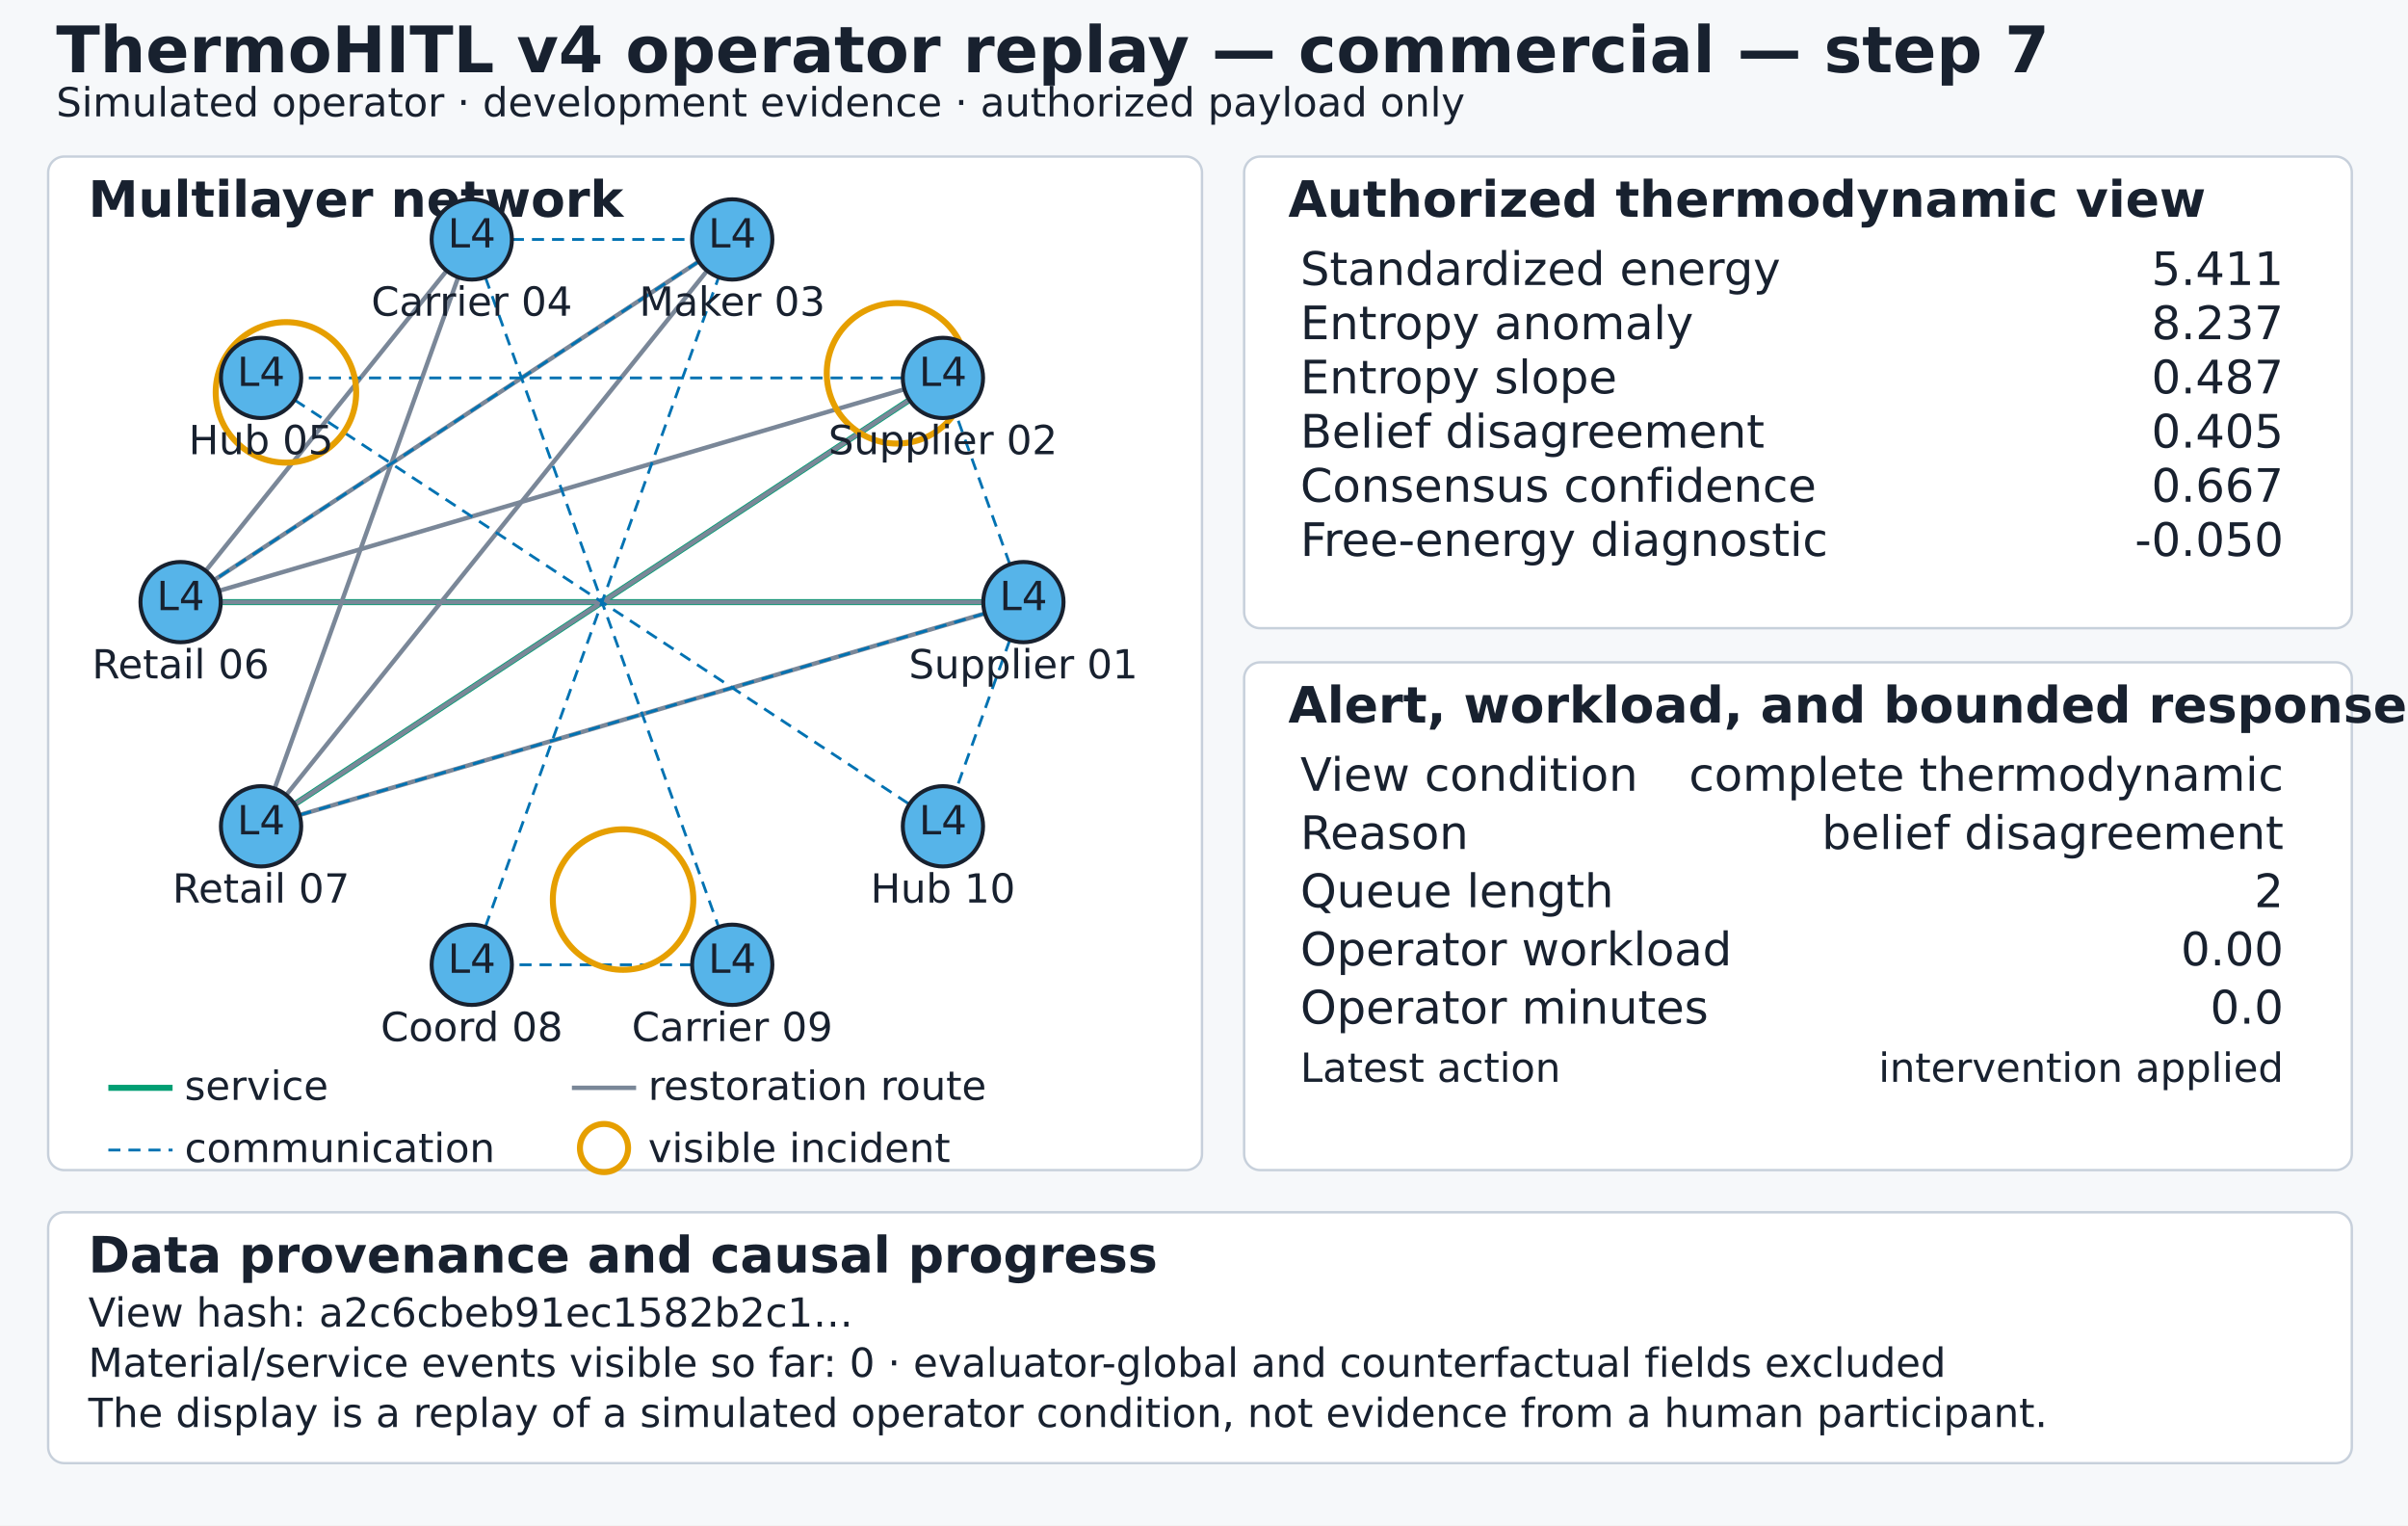
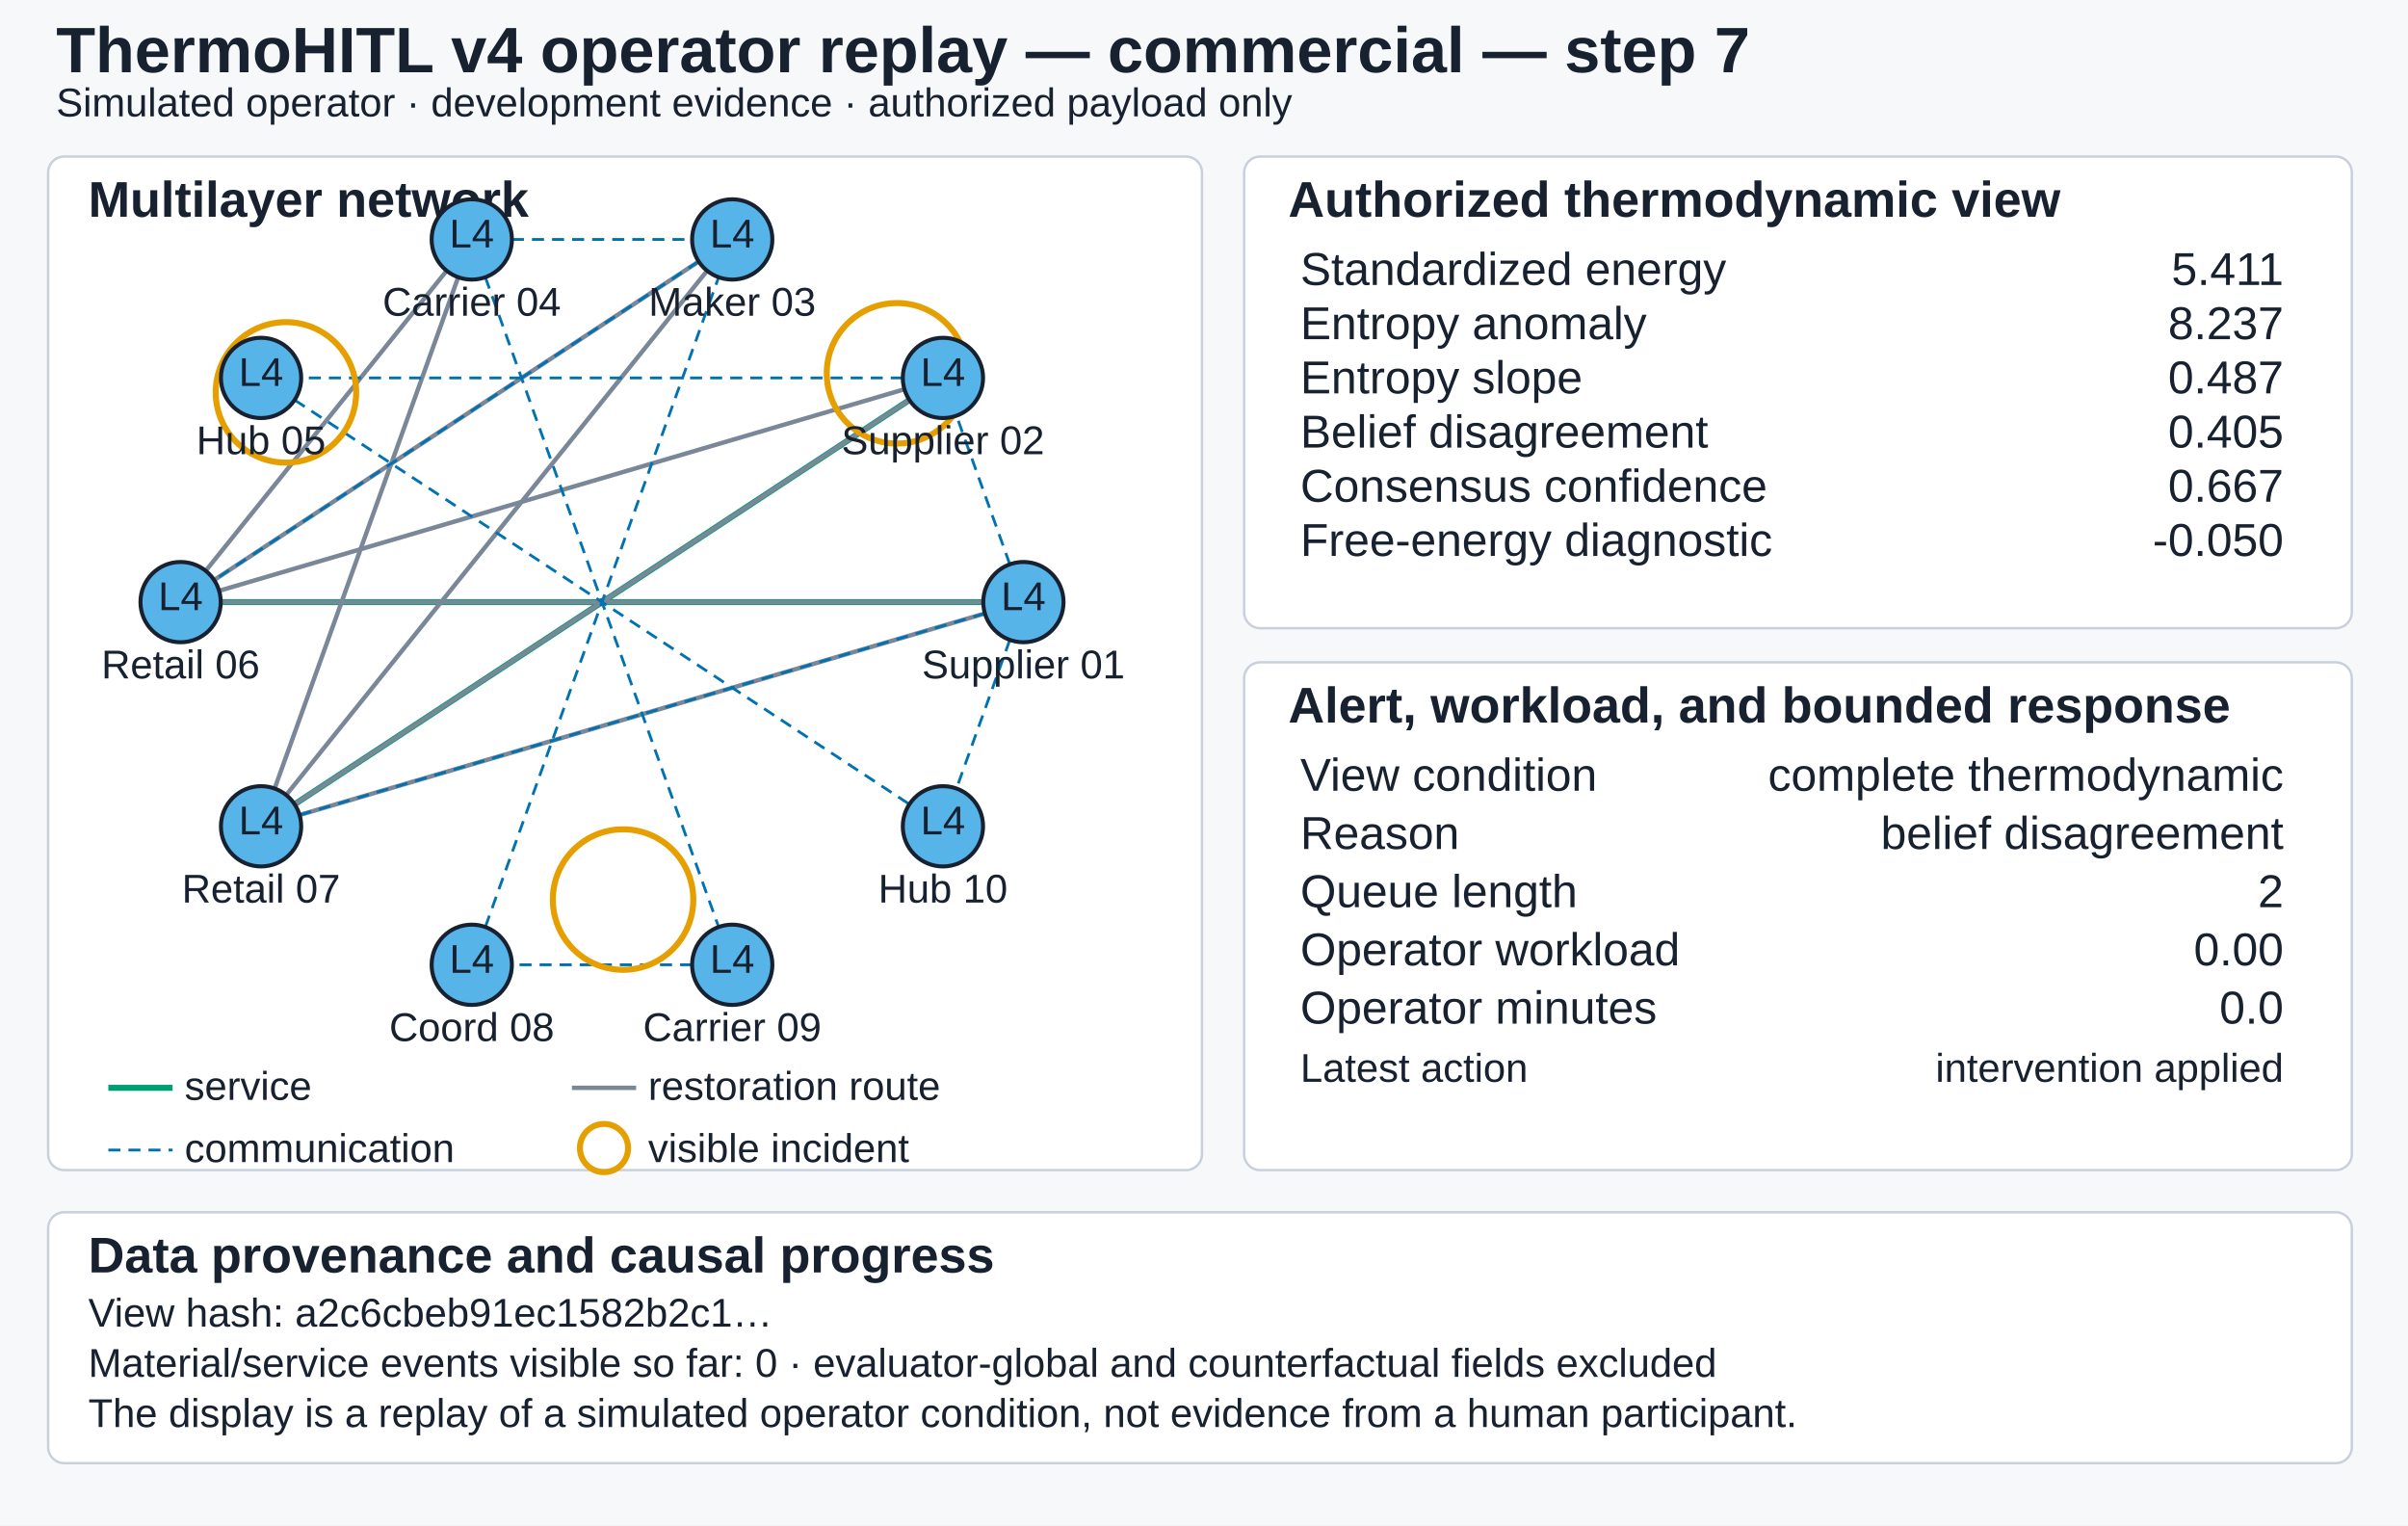
<svg xmlns="http://www.w3.org/2000/svg" width="1200" height="760" viewBox="0 0 1200 760">
  <rect width="100%" height="100%" fill="#F6F8FA" />
-   <style>text{font-family:DejaVu Sans,Arial,sans-serif;fill:#18212F}.title{font-size:32px;font-weight:700}.head{font-size:25px;font-weight:700}.label{font-size:23px}.small{font-size:20px}.panel{fill:#fff;stroke:#C7D0DB;stroke-width:1.2}.service{stroke:#009E73;stroke-width:3}.logistics{stroke:#7A8798;stroke-width:2.2}.comm{stroke:#0072B2;stroke-width:1.4;stroke-dasharray:6 4}.emergency{stroke:#D55E00;stroke-width:5}</style>
+   <style>text{font-family:Liberation Sans,Arial,sans-serif;fill:#18212F}.title{font-size:32px;font-weight:700}.head{font-size:25px;font-weight:700}.label{font-size:23px}.small{font-size:20px}.panel{fill:#fff;stroke:#C7D0DB;stroke-width:1.2}.service{stroke:#009E73;stroke-width:3}.logistics{stroke:#7A8798;stroke-width:2.2}.comm{stroke:#0072B2;stroke-width:1.4;stroke-dasharray:6 4}.emergency{stroke:#D55E00;stroke-width:5}</style>
  <text x="28" y="36" class="title">ThermoHITL v4 operator replay — commercial — step 7</text>
  <text x="28" y="58" class="small">Simulated operator · development evidence · authorized payload only</text>
  <rect x="24" y="78" width="575" height="505" rx="8" class="panel" />
  <text x="44" y="108" class="head">Multilayer network</text>
  <line x1="90.0" y1="300.0" x2="510.0" y2="300.0" class="service" />
  <line x1="130.1" y1="411.7" x2="469.9" y2="188.3" class="service" />
  <line x1="235.1" y1="119.3" x2="90.0" y2="300.0" class="logistics" />
  <line x1="235.1" y1="119.3" x2="130.1" y2="411.7" class="logistics" />
  <line x1="364.9" y1="119.3" x2="90.0" y2="300.0" class="logistics" />
  <line x1="364.9" y1="119.3" x2="130.1" y2="411.7" class="logistics" />
  <line x1="90.0" y1="300.0" x2="510.0" y2="300.0" class="logistics" />
  <line x1="90.0" y1="300.0" x2="469.9" y2="188.3" class="logistics" />
  <line x1="130.1" y1="411.7" x2="510.0" y2="300.0" class="logistics" />
  <line x1="130.1" y1="411.7" x2="469.9" y2="188.3" class="logistics" />
  <line x1="235.1" y1="119.3" x2="364.9" y2="480.7" class="comm" />
  <line x1="235.1" y1="119.3" x2="364.9" y2="119.3" class="comm" />
  <line x1="364.9" y1="480.7" x2="235.1" y2="480.7" class="comm" />
  <line x1="235.1" y1="480.7" x2="364.9" y2="119.3" class="comm" />
  <line x1="364.9" y1="119.3" x2="90.0" y2="300.0" class="comm" />
  <line x1="130.1" y1="411.7" x2="510.0" y2="300.0" class="comm" />
  <line x1="510.0" y1="300.0" x2="469.9" y2="188.3" class="comm" />
  <line x1="510.0" y1="300.0" x2="469.9" y2="411.7" class="comm" />
  <line x1="469.9" y1="188.3" x2="130.1" y2="188.3" class="comm" />
  <line x1="130.1" y1="188.3" x2="469.9" y2="411.7" class="comm" />
  <circle cx="142.5" cy="195.5" r="35" fill="none" stroke="#E69F00" stroke-width="3" stroke-dasharray="none" />
  <circle cx="447.0" cy="186.0" r="35" fill="none" stroke="#E69F00" stroke-width="3" stroke-dasharray="none" />
  <circle cx="310.5" cy="448.2" r="35" fill="none" stroke="#E69F00" stroke-width="3" stroke-dasharray="none" />
  <circle cx="510.0" cy="300.0" r="20" fill="#56B4E9" stroke="#18212F" stroke-width="2" />
  <text x="510.0" y="338.0" text-anchor="middle" class="small">Supplier 01</text>
  <text x="510.0" y="304.0" text-anchor="middle" class="small">L4</text>
  <circle cx="469.9" cy="188.3" r="20" fill="#56B4E9" stroke="#18212F" stroke-width="2" />
  <text x="469.9" y="226.3" text-anchor="middle" class="small">Supplier 02</text>
  <text x="469.9" y="192.3" text-anchor="middle" class="small">L4</text>
  <circle cx="364.9" cy="119.3" r="20" fill="#56B4E9" stroke="#18212F" stroke-width="2" />
  <text x="364.9" y="157.3" text-anchor="middle" class="small">Maker 03</text>
  <text x="364.9" y="123.3" text-anchor="middle" class="small">L4</text>
  <circle cx="235.1" cy="119.3" r="20" fill="#56B4E9" stroke="#18212F" stroke-width="2" />
  <text x="235.1" y="157.3" text-anchor="middle" class="small">Carrier 04</text>
  <text x="235.1" y="123.3" text-anchor="middle" class="small">L4</text>
  <circle cx="130.1" cy="188.3" r="20" fill="#56B4E9" stroke="#18212F" stroke-width="2" />
  <text x="130.1" y="226.3" text-anchor="middle" class="small">Hub 05</text>
  <text x="130.1" y="192.3" text-anchor="middle" class="small">L4</text>
  <circle cx="90.0" cy="300.0" r="20" fill="#56B4E9" stroke="#18212F" stroke-width="2" />
  <text x="90.0" y="338.0" text-anchor="middle" class="small">Retail 06</text>
  <text x="90.0" y="304.0" text-anchor="middle" class="small">L4</text>
  <circle cx="130.1" cy="411.7" r="20" fill="#56B4E9" stroke="#18212F" stroke-width="2" />
  <text x="130.1" y="449.7" text-anchor="middle" class="small">Retail 07</text>
  <text x="130.1" y="415.7" text-anchor="middle" class="small">L4</text>
  <circle cx="235.1" cy="480.7" r="20" fill="#56B4E9" stroke="#18212F" stroke-width="2" />
  <text x="235.1" y="518.7" text-anchor="middle" class="small">Coord 08</text>
  <text x="235.1" y="484.7" text-anchor="middle" class="small">L4</text>
  <circle cx="364.9" cy="480.7" r="20" fill="#56B4E9" stroke="#18212F" stroke-width="2" />
  <text x="364.9" y="518.7" text-anchor="middle" class="small">Carrier 09</text>
  <text x="364.9" y="484.7" text-anchor="middle" class="small">L4</text>
  <circle cx="469.9" cy="411.7" r="20" fill="#56B4E9" stroke="#18212F" stroke-width="2" />
  <text x="469.9" y="449.7" text-anchor="middle" class="small">Hub 10</text>
  <text x="469.9" y="415.7" text-anchor="middle" class="small">L4</text>
  <line x1="54" y1="542" x2="86" y2="542" class="service" />
  <text x="92" y="548" class="small">service</text>
  <line x1="285" y1="542" x2="317" y2="542" class="logistics" />
  <text x="323" y="548" class="small">restoration route</text>
  <line x1="54" y1="573" x2="86" y2="573" class="comm" />
  <text x="92" y="579" class="small">communication</text>
  <circle cx="301" cy="572" r="12" fill="none" stroke="#E69F00" stroke-width="3" />
  <text x="323" y="579" class="small">visible incident</text>
  <rect x="620" y="78" width="552" height="235" rx="8" class="panel" />
  <text x="642" y="108" class="head">Authorized thermodynamic view</text>
  <text x="648" y="142" class="label">Standardized energy</text>
  <text x="1138" y="142" text-anchor="end" class="label">5.411</text>
  <text x="648" y="169" class="label">Entropy anomaly</text>
  <text x="1138" y="169" text-anchor="end" class="label">8.237</text>
  <text x="648" y="196" class="label">Entropy slope</text>
  <text x="1138" y="196" text-anchor="end" class="label">0.487</text>
  <text x="648" y="223" class="label">Belief disagreement</text>
  <text x="1138" y="223" text-anchor="end" class="label">0.405</text>
  <text x="648" y="250" class="label">Consensus confidence</text>
  <text x="1138" y="250" text-anchor="end" class="label">0.667</text>
  <text x="648" y="277" class="label">Free-energy diagnostic</text>
  <text x="1138" y="277" text-anchor="end" class="label">-0.050</text>
  <rect x="620" y="330" width="552" height="253" rx="8" class="panel" />
  <text x="642" y="360" class="head">Alert, workload, and bounded response</text>
  <text x="648" y="394" class="label">View condition</text>
  <text x="1138" y="394" text-anchor="end" class="label">complete thermodynamic</text>
  <text x="648" y="423" class="label">Reason</text>
  <text x="1138" y="423" text-anchor="end" class="label">belief disagreement</text>
  <text x="648" y="452" class="label">Queue length</text>
  <text x="1138" y="452" text-anchor="end" class="label">2</text>
  <text x="648" y="481" class="label">Operator workload</text>
  <text x="1138" y="481" text-anchor="end" class="label">0.00</text>
  <text x="648" y="510" class="label">Operator minutes</text>
  <text x="1138" y="510" text-anchor="end" class="label">0.0</text>
  <text x="648" y="539" class="small">Latest action</text>
  <text x="1138" y="539" text-anchor="end" class="small">intervention applied</text>
  <rect x="24" y="604" width="1148" height="125" rx="8" class="panel" />
  <text x="44" y="634" class="head">Data provenance and causal progress</text>
  <text x="44" y="661" class="small">View hash: a2c6cbeb91ec1582b2c1…</text>
  <text x="44" y="686" class="small">Material/service events visible so far: 0 · evaluator-global and counterfactual fields excluded</text>
  <text x="44" y="711" class="small">The display is a replay of a simulated operator condition, not evidence from a human participant.</text>
</svg>
